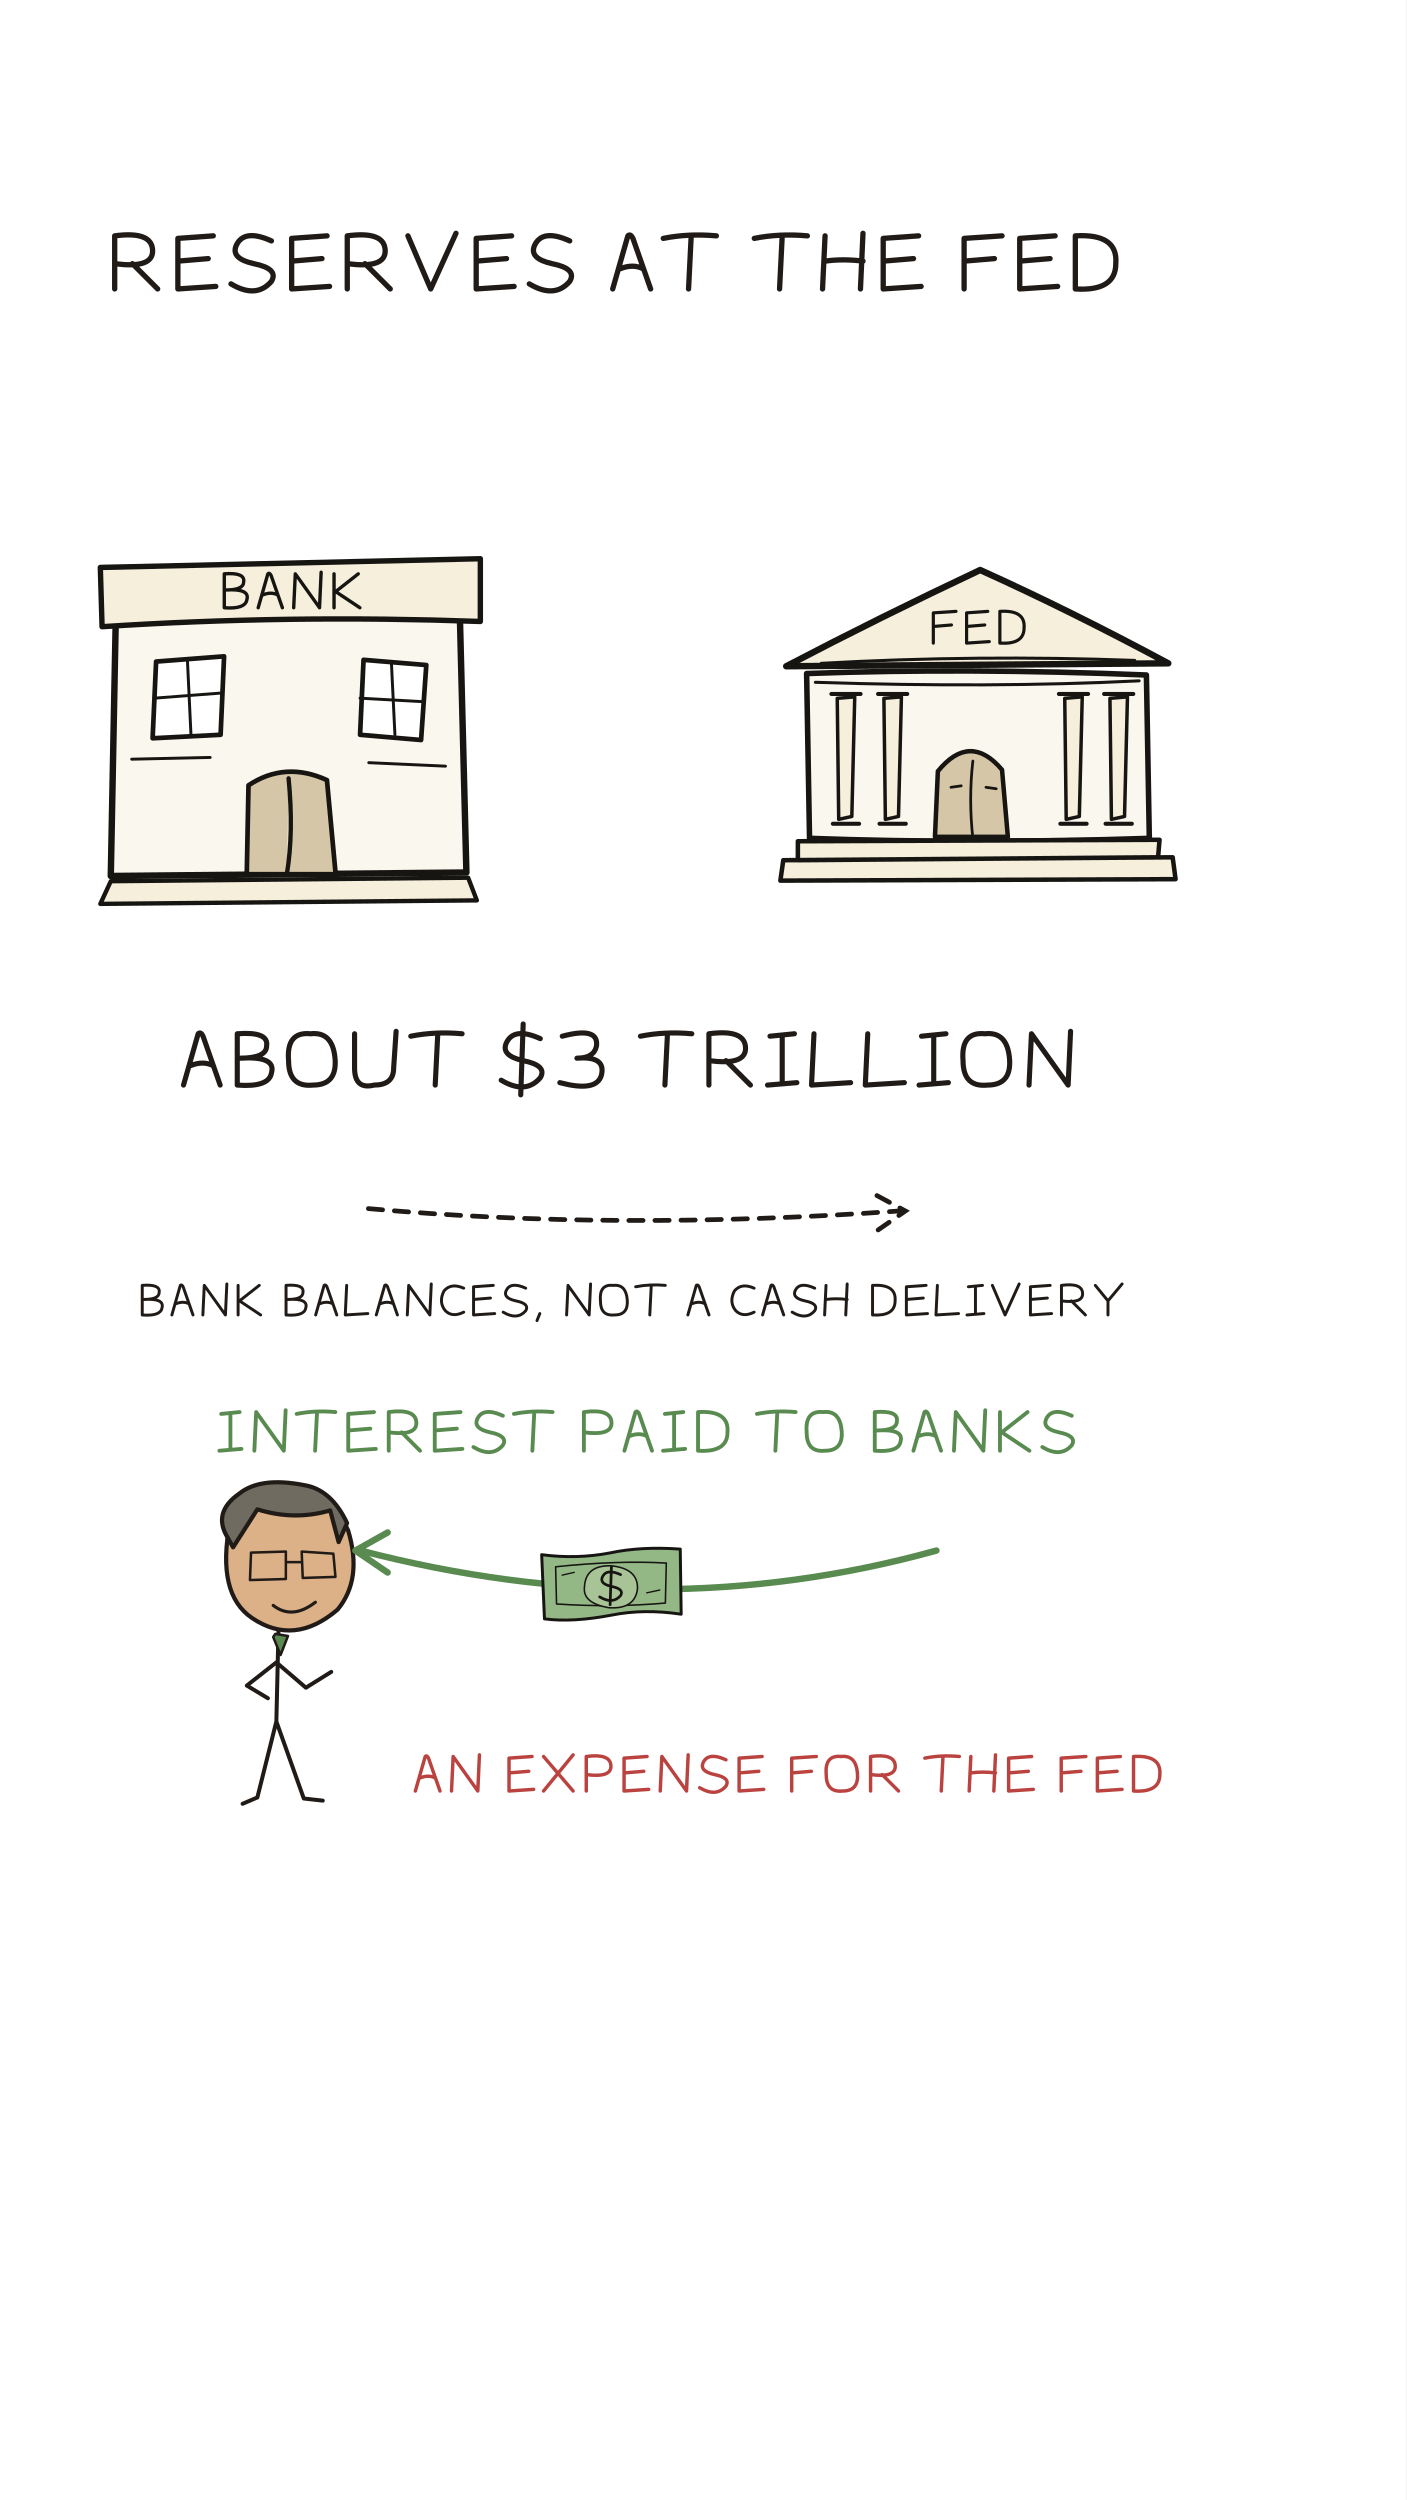
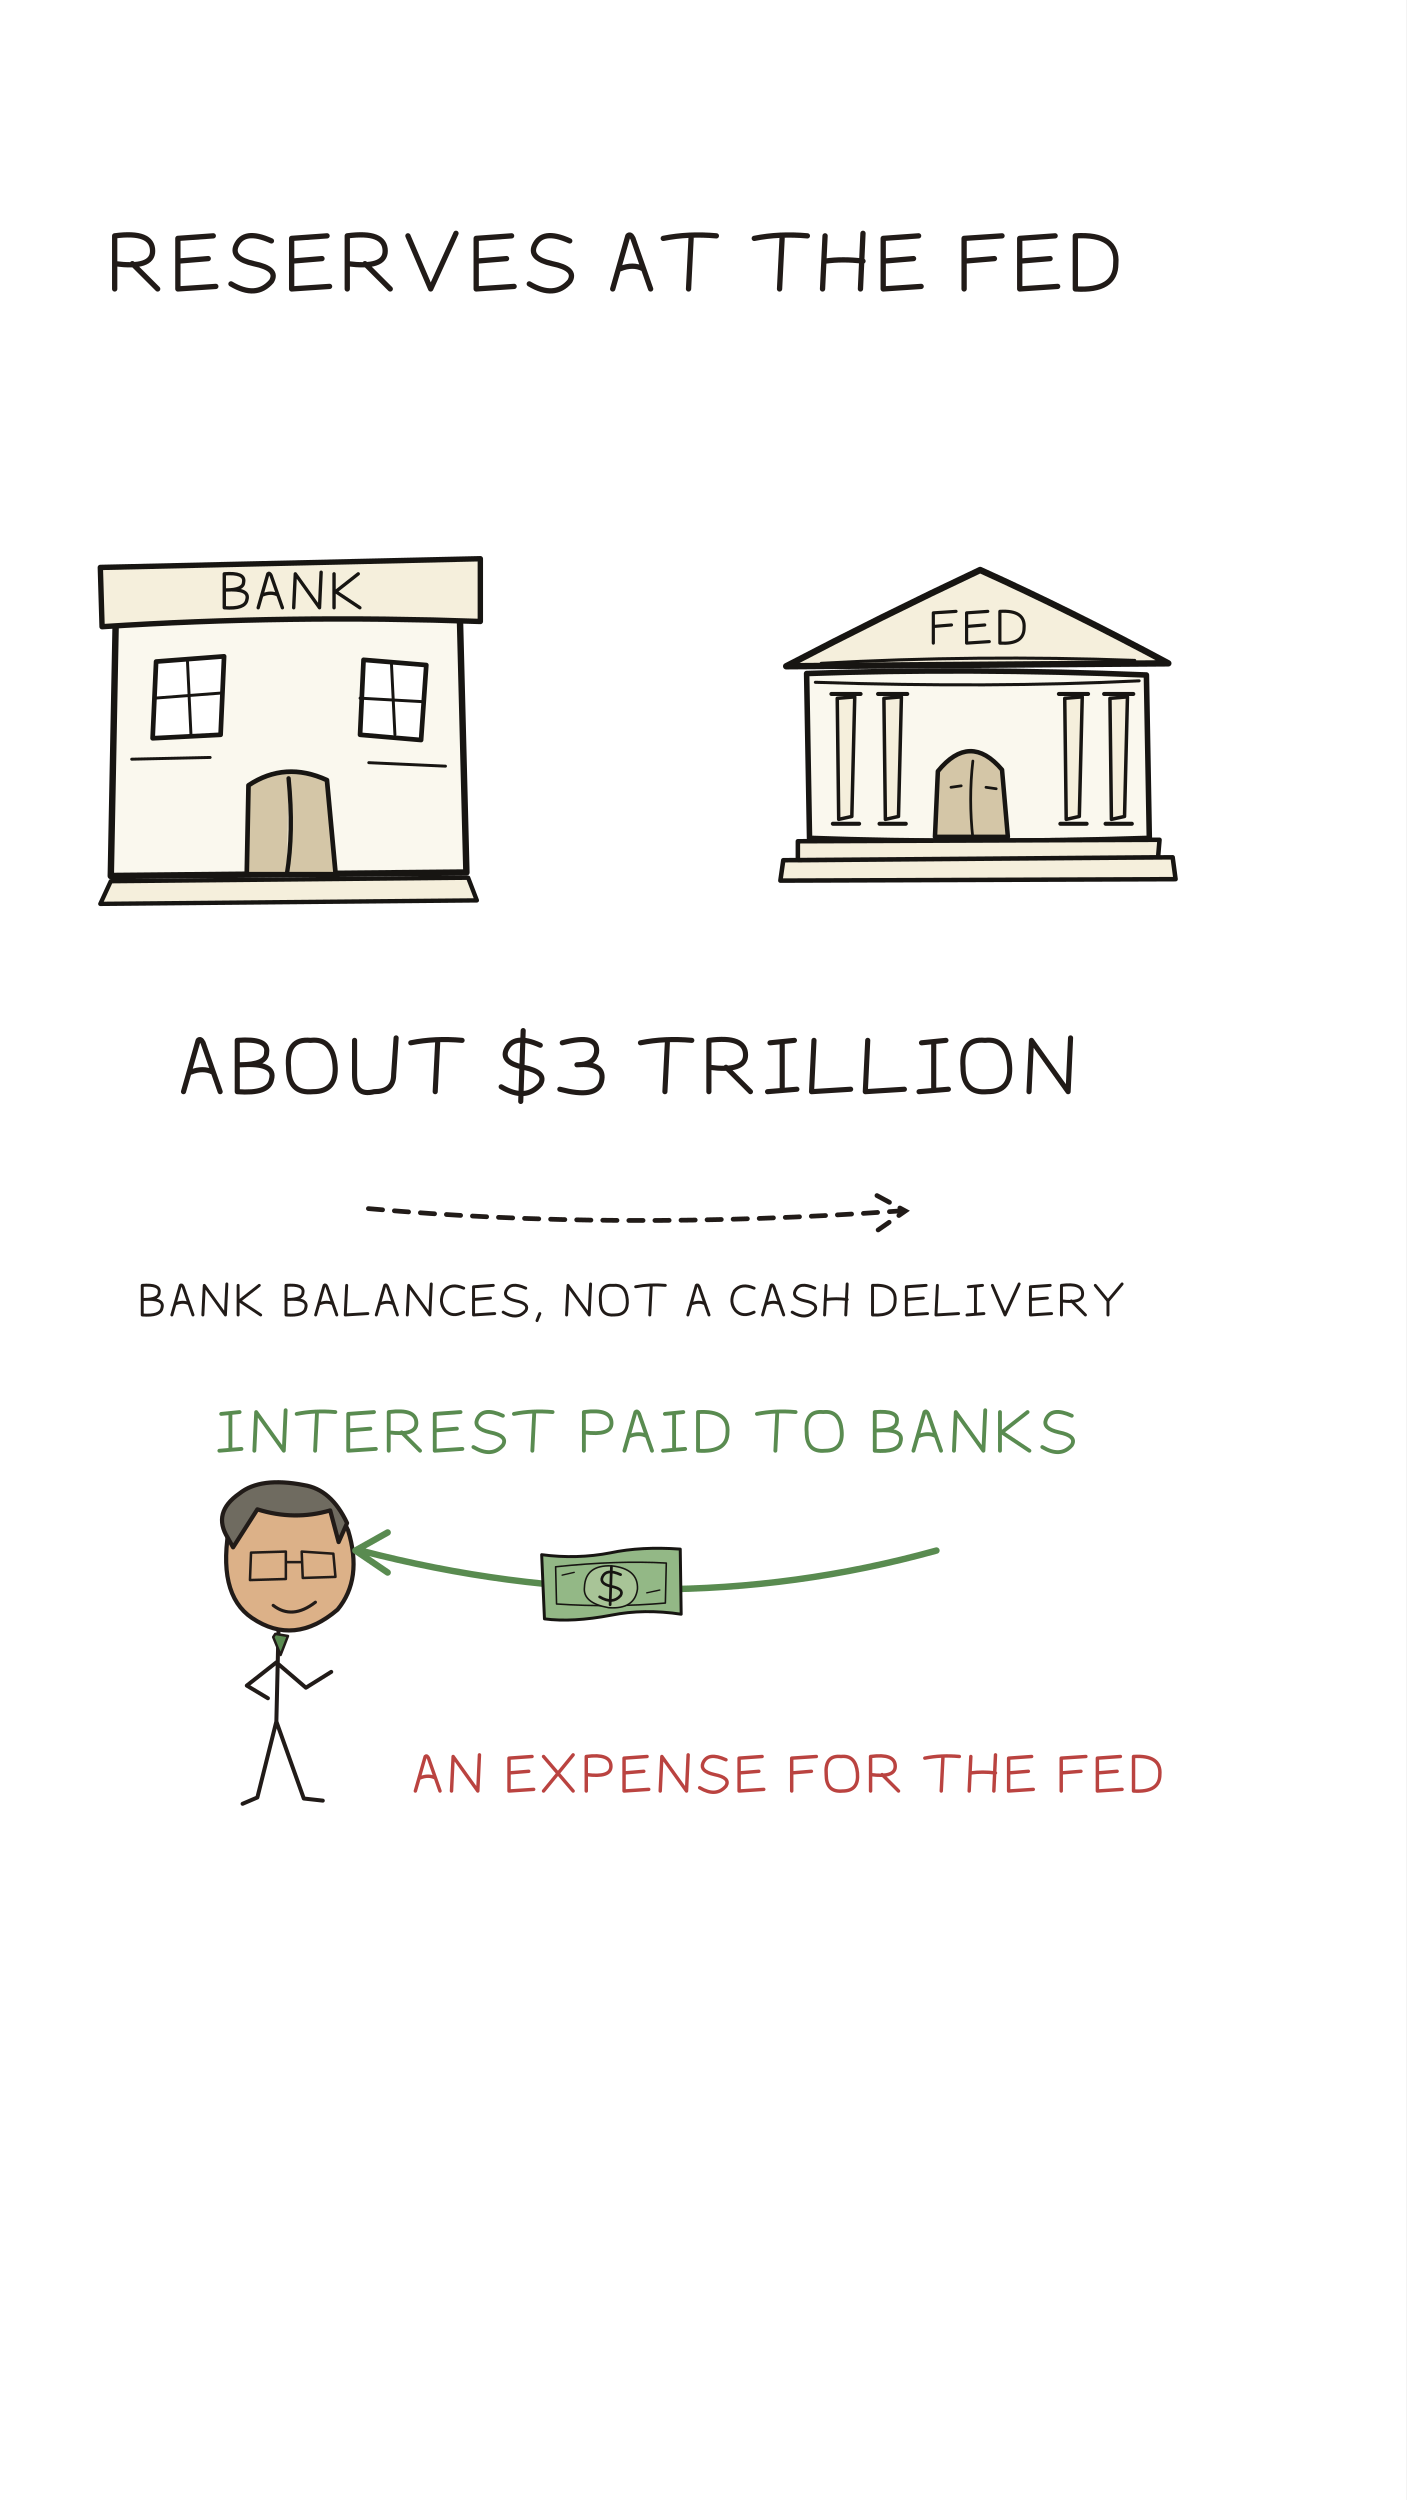
<svg xmlns="http://www.w3.org/2000/svg" id="S02_06" width="1080" height="1920" viewBox="0 0 1080 1920">
  <g id="SCENE_02_CANVAS" data-asset-id="BG_WHITE" data-operation="STATIC" transform="translate(0 0) scale(1)">
    <rect width="1080" height="1920" fill="#fff" id="S02_06_CANVAS_rect_1" />
  </g>
  <g id="SCENE_02_RESERVES" data-asset-id="TX_RESERVES" data-operation="STATIC" transform="translate(80 175) scale(1.048427)">
    <g transform="translate(4 4) scale(1)" id="S02_06_RESERVES_g_1">
      <g transform="translate(0 0) scale(1.851852)" id="S02_06_RESERVES_g_2">
        <path d="M2 22 L2 1 Q17 -1 17 7 Q17 14 2 12 M9 12 L19 22" fill="none" stroke="#211b18" stroke-width="2.1" stroke-linecap="round" stroke-linejoin="round" id="S02_06_RESERVES_path_1" />
      </g>
      <g transform="translate(46.2963 0) scale(1.851852)" id="S02_06_RESERVES_g_3">
        <path d="M16 1 L2 2 L2 22 L17 21 M2 11 L14 10" fill="none" stroke="#211b18" stroke-width="2.1" stroke-linecap="round" stroke-linejoin="round" id="S02_06_RESERVES_path_2" />
      </g>
      <g transform="translate(87.03704 0) scale(1.851852)" id="S02_06_RESERVES_g_4">
        <path d="M17 3 Q6 -2 3 5 Q1 10 10 12 Q20 14 17 19 Q11 26 1 20" fill="none" stroke="#211b18" stroke-width="2.1" stroke-linecap="round" stroke-linejoin="round" id="S02_06_RESERVES_path_3" />
      </g>
      <g transform="translate(129.6296 0) scale(1.851852)" id="S02_06_RESERVES_g_5">
        <path d="M16 1 L2 2 L2 22 L17 21 M2 11 L14 10" fill="none" stroke="#211b18" stroke-width="2.1" stroke-linecap="round" stroke-linejoin="round" id="S02_06_RESERVES_path_4" />
      </g>
      <g transform="translate(170.3704 0) scale(1.851852)" id="S02_06_RESERVES_g_6">
        <path d="M2 22 L2 1 Q17 -1 17 7 Q17 14 2 12 M9 12 L19 22" fill="none" stroke="#211b18" stroke-width="2.1" stroke-linecap="round" stroke-linejoin="round" id="S02_06_RESERVES_path_5" />
      </g>
      <g transform="translate(216.6667 0) scale(1.851852)" id="S02_06_RESERVES_g_7">
        <path d="M1 1 L10 22 L20 0" fill="none" stroke="#211b18" stroke-width="2.1" stroke-linecap="round" stroke-linejoin="round" id="S02_06_RESERVES_path_6" />
      </g>
      <g transform="translate(264.8148 0) scale(1.851852)" id="S02_06_RESERVES_g_8">
        <path d="M16 1 L2 2 L2 22 L17 21 M2 11 L14 10" fill="none" stroke="#211b18" stroke-width="2.1" stroke-linecap="round" stroke-linejoin="round" id="S02_06_RESERVES_path_7" />
      </g>
      <g transform="translate(305.5556 0) scale(1.851852)" id="S02_06_RESERVES_g_9">
        <path d="M17 3 Q6 -2 3 5 Q1 10 10 12 Q20 14 17 19 Q11 26 1 20" fill="none" stroke="#211b18" stroke-width="2.1" stroke-linecap="round" stroke-linejoin="round" id="S02_06_RESERVES_path_8" />
      </g>
      <g transform="translate(366.6667 0) scale(1.851852)" id="S02_06_RESERVES_g_10">
        <path d="M1 22 L7 1 Q8 0 9 2 L16 22 M4 14 Q9 12 13 14" fill="none" stroke="#211b18" stroke-width="2.1" stroke-linecap="round" stroke-linejoin="round" id="S02_06_RESERVES_path_9" />
      </g>
      <g transform="translate(405.5556 0) scale(1.851852)" id="S02_06_RESERVES_g_11">
        <path d="M0 2 Q10 0 21 1 M11 2 L10 22" fill="none" stroke="#211b18" stroke-width="2.1" stroke-linecap="round" stroke-linejoin="round" id="S02_06_RESERVES_path_10" />
      </g>
      <g transform="translate(472.2222 0) scale(1.851852)" id="S02_06_RESERVES_g_12">
        <path d="M0 2 Q10 0 21 1 M11 2 L10 22" fill="none" stroke="#211b18" stroke-width="2.1" stroke-linecap="round" stroke-linejoin="round" id="S02_06_RESERVES_path_11" />
      </g>
      <g transform="translate(520.3704 0) scale(1.851852)" id="S02_06_RESERVES_g_13">
        <path d="M2 1 L1 22 M17 0 L16 22 M2 11 Q9 10 17 11" fill="none" stroke="#211b18" stroke-width="2.1" stroke-linecap="round" stroke-linejoin="round" id="S02_06_RESERVES_path_12" />
      </g>
      <g transform="translate(562.963 0) scale(1.851852)" id="S02_06_RESERVES_g_14">
        <path d="M16 1 L2 2 L2 22 L17 21 M2 11 L14 10" fill="none" stroke="#211b18" stroke-width="2.1" stroke-linecap="round" stroke-linejoin="round" id="S02_06_RESERVES_path_13" />
      </g>
      <g transform="translate(622.2222 0) scale(1.851852)" id="S02_06_RESERVES_g_15">
        <path d="M17 1 L2 2 L2 22 M2 11 L14 10" fill="none" stroke="#211b18" stroke-width="2.1" stroke-linecap="round" stroke-linejoin="round" id="S02_06_RESERVES_path_14" />
      </g>
      <g transform="translate(662.963 0) scale(1.851852)" id="S02_06_RESERVES_g_16">
        <path d="M16 1 L2 2 L2 22 L17 21 M2 11 L14 10" fill="none" stroke="#211b18" stroke-width="2.1" stroke-linecap="round" stroke-linejoin="round" id="S02_06_RESERVES_path_15" />
      </g>
      <g transform="translate(703.7037 0) scale(1.851852)" id="S02_06_RESERVES_g_17">
        <path d="M2 1 L2 22 Q18 23 18 12 Q19 0 2 1" fill="none" stroke="#211b18" stroke-width="2.1" stroke-linecap="round" stroke-linejoin="round" id="S02_06_RESERVES_path_16" />
      </g>
    </g>
  </g>
  <g id="SCENE_02_BANK" data-asset-id="PROP_BANK" data-operation="STATIC" transform="translate(65 405) scale(1.338776)">
    <path d="M18 45 Q117 37 215 41 L219 198 L15 200 Z" fill="#faf8ee" stroke="#171512" stroke-width="3.7" stroke-linecap="round" stroke-linejoin="round" id="S02_06_BANK_path_1" />
    <path d="M9 23 L227 18 L227 54 Q117 50 10 57 Z" fill="#f5efdc" stroke="#171512" stroke-width="3.1" stroke-linecap="round" stroke-linejoin="round" id="S02_06_BANK_path_2" />
    <path d="M93 199 L94 148 Q115 134 139 145 L144 199 Z" fill="#d4c6a7" stroke="#171512" stroke-width="2.7" stroke-linecap="round" stroke-linejoin="round" id="S02_06_BANK_path_3" />
    <path d="M117 144 Q120 175 116 199 M15 203 L220 201 L225 214 L9 216 Z" fill="#f5efdc" stroke="#171512" stroke-width="2.5" stroke-linecap="round" stroke-linejoin="round" id="S02_06_BANK_path_4" />
    <path d="M41 77 L80 74 L78 119 L39 121 Z M160 76 L196 79 L193 122 L158 119 Z" fill="#fff" stroke="#171512" stroke-width="2.7" stroke-linecap="round" stroke-linejoin="round" id="S02_06_BANK_path_5" />
    <path d="M59 77 L61 119 M40 98 L79 95 M176 78 L178 119 M158 98 L194 100 M27 133 L72 132 M163 135 L207 137" fill="none" stroke="#171512" stroke-width="1.7" stroke-linecap="round" stroke-linejoin="round" id="S02_06_BANK_path_6" />
    <g data-text="BANK" data-lettering="original-paths" transform="translate(78.259 25.750)" id="S02_06_BANK_g_1">
      <g transform="translate(0 0) scale(0.9259259)" id="S02_06_BANK_g_2">
        <path d="M2 22 L2 1 Q15 0 14 6 Q14 11 3 11 Q18 10 16 17 Q15 23 2 22" fill="none" stroke="#171512" stroke-width="2.1" stroke-linecap="round" stroke-linejoin="round" id="S02_06_BANK_path_7" />
      </g>
      <g transform="translate(20.37037 0) scale(0.9259259)" id="S02_06_BANK_g_3">
        <path d="M1 22 L7 1 Q8 0 9 2 L16 22 M4 14 Q9 12 13 14" fill="none" stroke="#171512" stroke-width="2.1" stroke-linecap="round" stroke-linejoin="round" id="S02_06_BANK_path_8" />
      </g>
      <g transform="translate(39.81481 0) scale(0.9259259)" id="S02_06_BANK_g_4">
        <path d="M2 22 L3 1 L18 22 L19 0" fill="none" stroke="#171512" stroke-width="2.1" stroke-linecap="round" stroke-linejoin="round" id="S02_06_BANK_path_9" />
      </g>
      <g transform="translate(62.96296 0) scale(0.9259259)" id="S02_06_BANK_g_5">
        <path d="M2 1 L2 22 M17 1 L3 12 L18 22" fill="none" stroke="#171512" stroke-width="2.1" stroke-linecap="round" stroke-linejoin="round" id="S02_06_BANK_path_10" />
      </g>
    </g>
  </g>
  <g id="SCENE_02_FED" data-asset-id="PROP_FED" data-operation="STATIC" transform="translate(587 412) scale(1.12)">
    <path d="M29 94 Q140 90 262 95 L264 207 Q143 211 31 207 Z" fill="#faf8ee" stroke="#171512" stroke-width="3.8" stroke-linecap="round" stroke-linejoin="round" id="S02_06_FED_path_1" />
    <path d="M15 89 Q80 55 148 23 Q210 51 277 87 L15 89 Z" fill="#f5efdc" stroke="#171512" stroke-width="4.4" stroke-linecap="round" stroke-linejoin="round" id="S02_06_FED_path_2" />
    <path d="M39 87 Q146 81 254 85 M35 100 Q156 104 257 99" fill="none" stroke="#171512" stroke-width="2.1" stroke-linecap="round" stroke-linejoin="round" id="S02_06_FED_path_3" />
    <path d="M50 111 L62 110 L60 192 L51 194 Z" fill="#f5efdc" stroke="#171512" stroke-width="2.4" stroke-linecap="round" stroke-linejoin="round" id="S02_06_FED_path_4" />
    <path d="M46 108 L66 108 M47 197 L65 197" fill="none" stroke="#171512" stroke-width="2.8" stroke-linecap="round" stroke-linejoin="round" id="S02_06_FED_path_5" />
    <path d="M82 111 L94 110 L92 192 L83 194 Z" fill="#f5efdc" stroke="#171512" stroke-width="2.4" stroke-linecap="round" stroke-linejoin="round" id="S02_06_FED_path_6" />
    <path d="M78 108 L98 108 M79 197 L97 197" fill="none" stroke="#171512" stroke-width="2.8" stroke-linecap="round" stroke-linejoin="round" id="S02_06_FED_path_7" />
    <path d="M206 111 L218 110 L216 192 L207 194 Z" fill="#f5efdc" stroke="#171512" stroke-width="2.4" stroke-linecap="round" stroke-linejoin="round" id="S02_06_FED_path_8" />
    <path d="M202 108 L222 108 M203 197 L221 197" fill="none" stroke="#171512" stroke-width="2.8" stroke-linecap="round" stroke-linejoin="round" id="S02_06_FED_path_9" />
    <path d="M237 111 L249 110 L247 192 L238 194 Z" fill="#f5efdc" stroke="#171512" stroke-width="2.4" stroke-linecap="round" stroke-linejoin="round" id="S02_06_FED_path_10" />
    <path d="M233 108 L253 108 M234 197 L252 197" fill="none" stroke="#171512" stroke-width="2.8" stroke-linecap="round" stroke-linejoin="round" id="S02_06_FED_path_11" />
    <path d="M117 206 L119 161 Q141 134 163 160 L167 206 Z" fill="#d4c6a7" stroke="#171512" stroke-width="3.1" stroke-linecap="round" stroke-linejoin="round" id="S02_06_FED_path_12" />
    <path d="M143 154 Q140 180 143 207 M128 172 L135 171 M152 172 L159 173" fill="none" stroke="#171512" stroke-width="1.9" stroke-linecap="round" stroke-linejoin="round" id="S02_06_FED_path_13" />
    <path d="M23 209 L271 208 L270 220 L23 222 Z M13 222 L280 220 L282 235 L11 236 Z" fill="#f5efdc" stroke="#171512" stroke-width="3.1" stroke-linecap="round" stroke-linejoin="round" id="S02_06_FED_path_14" />
    <g data-text="FED" data-lettering="original-paths" transform="translate(113.815 50.320)" id="S02_06_FED_g_1">
      <g transform="translate(0 0) scale(1.037037)" id="S02_06_FED_g_2">
        <path d="M17 1 L2 2 L2 22 M2 11 L14 10" fill="none" stroke="#171512" stroke-width="2.1" stroke-linecap="round" stroke-linejoin="round" id="S02_06_FED_path_15" />
      </g>
      <g transform="translate(22.81481 0) scale(1.037037)" id="S02_06_FED_g_3">
        <path d="M16 1 L2 2 L2 22 L17 21 M2 11 L14 10" fill="none" stroke="#171512" stroke-width="2.1" stroke-linecap="round" stroke-linejoin="round" id="S02_06_FED_path_16" />
      </g>
      <g transform="translate(45.62963 0) scale(1.037037)" id="S02_06_FED_g_4">
        <path d="M2 1 L2 22 Q18 23 18 12 Q19 0 2 1" fill="none" stroke="#171512" stroke-width="2.1" stroke-linecap="round" stroke-linejoin="round" id="S02_06_FED_path_17" />
      </g>
    </g>
  </g>
  <g id="SCENE_02_BANKER" data-asset-id="SUPPORT_BANKER" data-operation="STATIC" transform="translate(132 1130) scale(0.8105263)">
    <path d="M101 151 L99 237 L81 309 L67 315 M99 237 L125 310 L143 312 M99 181 L71 203 L91 215 M99 181 L127 205 L151 190" fill="none" stroke="#211b18" stroke-width="3.8" stroke-linecap="round" stroke-linejoin="round" id="S02_06_BANKER_path_1" />
    <path d="M55 49 Q66 12 107 18 Q149 16 167 56 Q181 102 157 131 Q116 166 76 139 Q42 116 55 49 Z" fill="#dcb188" stroke="#211b18" stroke-width="4" stroke-linecap="round" stroke-linejoin="round" id="S02_06_BANKER_path_2" />
    <path d="M53 63 Q38 39 64 21 Q84 5 125 13 Q151 17 166 49 L158 67 L150 37 Q116 47 81 36 L58 72 Z" fill="#6f6b60" stroke="#211b18" stroke-width="4" stroke-linecap="round" stroke-linejoin="round" id="S02_06_BANKER_path_3" />
    <path d="M75 77 L108 76 L108 102 L74 103 Z M123 76 L153 78 L155 100 L124 101 Z M109 86 L123 86" fill="none" stroke="#211b18" stroke-width="2.4" stroke-linecap="round" stroke-linejoin="round" id="S02_06_BANKER_path_4" />
    <path d="M96 127 Q114 141 136 124" fill="none" stroke="#211b18" stroke-width="3" stroke-linecap="round" stroke-linejoin="round" id="S02_06_BANKER_path_5" />
    <path d="M98 154 L110 156 L103 174 L96 157 Z" fill="#598b50" stroke="#211b18" stroke-width="2.4" stroke-linecap="round" stroke-linejoin="round" id="S02_06_BANKER_path_6" />
  </g>
  <g id="SCENE_02_THREE_TRILLION" data-asset-id="TX_THREE_TRILLION" data-operation="STATIC" transform="translate(135 788) scale(1.013448)">
-     <g transform="translate(4 4) scale(1)" id="S02_06_THREE_TRILLION_g_1">
+     <g transform="translate(4 9) scale(1)" id="S02_06_THREE_TRILLION_g_1">
      <g transform="translate(0 0) scale(1.851852)" id="S02_06_THREE_TRILLION_g_2">
        <path d="M1 22 L7 1 Q8 0 9 2 L16 22 M4 14 Q9 12 13 14" fill="none" stroke="#211b18" stroke-width="2.1" stroke-linecap="round" stroke-linejoin="round" id="S02_06_THREE_TRILLION_path_1" />
      </g>
      <g transform="translate(38.88889 0) scale(1.851852)" id="S02_06_THREE_TRILLION_g_3">
        <path d="M2 22 L2 1 Q15 0 14 6 Q14 11 3 11 Q18 10 16 17 Q15 23 2 22" fill="none" stroke="#211b18" stroke-width="2.1" stroke-linecap="round" stroke-linejoin="round" id="S02_06_THREE_TRILLION_path_2" />
      </g>
      <g transform="translate(79.62963 0) scale(1.851852)" id="S02_06_THREE_TRILLION_g_4">
        <path d="M10 1 Q0 0 1 12 Q1 23 11 22 Q21 22 20 11 Q19 0 10 1 Z" fill="none" stroke="#211b18" stroke-width="2.1" stroke-linecap="round" stroke-linejoin="round" id="S02_06_THREE_TRILLION_path_3" />
      </g>
      <g transform="translate(127.7778 0) scale(1.851852)" id="S02_06_THREE_TRILLION_g_5">
        <path d="M2 1 L2 15 Q2 24 10 22 Q18 22 18 15 L19 0" fill="none" stroke="#211b18" stroke-width="2.1" stroke-linecap="round" stroke-linejoin="round" id="S02_06_THREE_TRILLION_path_4" />
      </g>
      <g transform="translate(174.0741 0) scale(1.851852)" id="S02_06_THREE_TRILLION_g_6">
        <path d="M0 2 Q10 0 21 1 M11 2 L10 22" fill="none" stroke="#211b18" stroke-width="2.1" stroke-linecap="round" stroke-linejoin="round" id="S02_06_THREE_TRILLION_path_5" />
      </g>
      <g transform="translate(240.7407 0) scale(1.851852)" id="S02_06_THREE_TRILLION_g_7">
        <path d="M17 3 Q6 -2 3 5 Q1 10 10 12 Q20 14 17 19 Q11 26 1 20 M10 -3 L9 26" fill="none" stroke="#211b18" stroke-width="2.1" stroke-linecap="round" stroke-linejoin="round" id="S02_06_THREE_TRILLION_path_6" />
      </g>
      <g transform="translate(285.1852 0) scale(1.851852)" id="S02_06_THREE_TRILLION_g_8">
        <path d="M2 2 Q17 -2 16 6 Q15 11 8 11 Q20 10 18 18 Q16 25 1 21" fill="none" stroke="#211b18" stroke-width="2.1" stroke-linecap="round" stroke-linejoin="round" id="S02_06_THREE_TRILLION_path_7" />
      </g>
      <g transform="translate(348.1481 0) scale(1.851852)" id="S02_06_THREE_TRILLION_g_9">
        <path d="M0 2 Q10 0 21 1 M11 2 L10 22" fill="none" stroke="#211b18" stroke-width="2.1" stroke-linecap="round" stroke-linejoin="round" id="S02_06_THREE_TRILLION_path_8" />
      </g>
      <g transform="translate(396.2963 0) scale(1.851852)" id="S02_06_THREE_TRILLION_g_10">
        <path d="M2 22 L2 1 Q17 -1 17 7 Q17 14 2 12 M9 12 L19 22" fill="none" stroke="#211b18" stroke-width="2.1" stroke-linecap="round" stroke-linejoin="round" id="S02_06_THREE_TRILLION_path_9" />
      </g>
      <g transform="translate(442.5926 0) scale(1.851852)" id="S02_06_THREE_TRILLION_g_11">
        <path d="M2 2 L12 1 M7 2 L7 21 M1 22 L13 21" fill="none" stroke="#211b18" stroke-width="2.1" stroke-linecap="round" stroke-linejoin="round" id="S02_06_THREE_TRILLION_path_10" />
      </g>
      <g transform="translate(475.9259 0) scale(1.851852)" id="S02_06_THREE_TRILLION_g_12">
        <path d="M2 1 L1 22 L17 21" fill="none" stroke="#211b18" stroke-width="2.1" stroke-linecap="round" stroke-linejoin="round" id="S02_06_THREE_TRILLION_path_11" />
      </g>
      <g transform="translate(516.6667 0) scale(1.851852)" id="S02_06_THREE_TRILLION_g_13">
        <path d="M2 1 L1 22 L17 21" fill="none" stroke="#211b18" stroke-width="2.1" stroke-linecap="round" stroke-linejoin="round" id="S02_06_THREE_TRILLION_path_12" />
      </g>
      <g transform="translate(557.4074 0) scale(1.851852)" id="S02_06_THREE_TRILLION_g_14">
        <path d="M2 2 L12 1 M7 2 L7 21 M1 22 L13 21" fill="none" stroke="#211b18" stroke-width="2.1" stroke-linecap="round" stroke-linejoin="round" id="S02_06_THREE_TRILLION_path_13" />
      </g>
      <g transform="translate(590.7407 0) scale(1.851852)" id="S02_06_THREE_TRILLION_g_15">
        <path d="M10 1 Q0 0 1 12 Q1 23 11 22 Q21 22 20 11 Q19 0 10 1 Z" fill="none" stroke="#211b18" stroke-width="2.1" stroke-linecap="round" stroke-linejoin="round" id="S02_06_THREE_TRILLION_path_14" />
      </g>
      <g transform="translate(638.8889 0) scale(1.851852)" id="S02_06_THREE_TRILLION_g_16">
        <path d="M2 22 L3 1 L18 22 L19 0" fill="none" stroke="#211b18" stroke-width="2.1" stroke-linecap="round" stroke-linejoin="round" id="S02_06_THREE_TRILLION_path_15" />
      </g>
    </g>
  </g>
  <g id="SCENE_02_BALANCE_LINK" data-asset-id="DGM_RESERVE_LINK" data-operation="TRACE_REVEAL" transform="translate(272 910) scale(0.9104167)">
    <path d="M12 20 Q222 39 460 22 M441 9 L465 22 L442 38" fill="none" stroke="#211b18" stroke-width="4" stroke-linecap="round" stroke-dasharray="12 10" id="S02_06_BALANCE_LINK_path_1" />
  </g>
  <g id="SCENE_02_BALANCE_LABEL" data-asset-id="TX_BALANCE_LABEL" data-operation="STATIC" transform="translate(104 983) scale(0.7693256)">
    <g transform="translate(4 4) scale(1)" id="S02_06_BALANCE_LABEL_g_1">
      <g transform="translate(0 0) scale(1.407407)" id="S02_06_BALANCE_LABEL_g_2">
        <path d="M2 22 L2 1 Q15 0 14 6 Q14 11 3 11 Q18 10 16 17 Q15 23 2 22" fill="none" stroke="#211b18" stroke-width="2.1" stroke-linecap="round" stroke-linejoin="round" id="S02_06_BALANCE_LABEL_path_1" />
      </g>
      <g transform="translate(30.96296 0) scale(1.407407)" id="S02_06_BALANCE_LABEL_g_3">
        <path d="M1 22 L7 1 Q8 0 9 2 L16 22 M4 14 Q9 12 13 14" fill="none" stroke="#211b18" stroke-width="2.1" stroke-linecap="round" stroke-linejoin="round" id="S02_06_BALANCE_LABEL_path_2" />
      </g>
      <g transform="translate(60.51852 0) scale(1.407407)" id="S02_06_BALANCE_LABEL_g_4">
        <path d="M2 22 L3 1 L18 22 L19 0" fill="none" stroke="#211b18" stroke-width="2.1" stroke-linecap="round" stroke-linejoin="round" id="S02_06_BALANCE_LABEL_path_3" />
      </g>
      <g transform="translate(95.7037 0) scale(1.407407)" id="S02_06_BALANCE_LABEL_g_5">
        <path d="M2 1 L2 22 M17 1 L3 12 L18 22" fill="none" stroke="#211b18" stroke-width="2.1" stroke-linecap="round" stroke-linejoin="round" id="S02_06_BALANCE_LABEL_path_4" />
      </g>
      <g transform="translate(143.5556 0) scale(1.407407)" id="S02_06_BALANCE_LABEL_g_6">
        <path d="M2 22 L2 1 Q15 0 14 6 Q14 11 3 11 Q18 10 16 17 Q15 23 2 22" fill="none" stroke="#211b18" stroke-width="2.1" stroke-linecap="round" stroke-linejoin="round" id="S02_06_BALANCE_LABEL_path_5" />
      </g>
      <g transform="translate(174.5185 0) scale(1.407407)" id="S02_06_BALANCE_LABEL_g_7">
        <path d="M1 22 L7 1 Q8 0 9 2 L16 22 M4 14 Q9 12 13 14" fill="none" stroke="#211b18" stroke-width="2.1" stroke-linecap="round" stroke-linejoin="round" id="S02_06_BALANCE_LABEL_path_6" />
      </g>
      <g transform="translate(204.0741 0) scale(1.407407)" id="S02_06_BALANCE_LABEL_g_8">
        <path d="M2 1 L1 22 L17 21" fill="none" stroke="#211b18" stroke-width="2.1" stroke-linecap="round" stroke-linejoin="round" id="S02_06_BALANCE_LABEL_path_7" />
      </g>
      <g transform="translate(235.037 0) scale(1.407407)" id="S02_06_BALANCE_LABEL_g_9">
        <path d="M1 22 L7 1 Q8 0 9 2 L16 22 M4 14 Q9 12 13 14" fill="none" stroke="#211b18" stroke-width="2.1" stroke-linecap="round" stroke-linejoin="round" id="S02_06_BALANCE_LABEL_path_8" />
      </g>
      <g transform="translate(264.5926 0) scale(1.407407)" id="S02_06_BALANCE_LABEL_g_10">
        <path d="M2 22 L3 1 L18 22 L19 0" fill="none" stroke="#211b18" stroke-width="2.1" stroke-linecap="round" stroke-linejoin="round" id="S02_06_BALANCE_LABEL_path_9" />
      </g>
      <g transform="translate(299.7778 0) scale(1.407407)" id="S02_06_BALANCE_LABEL_g_11">
        <path d="M17 3 Q8 -1 3 5 Q-1 13 4 19 Q9 24 17 20" fill="none" stroke="#211b18" stroke-width="2.1" stroke-linecap="round" stroke-linejoin="round" id="S02_06_BALANCE_LABEL_path_10" />
      </g>
      <g transform="translate(330.7407 0) scale(1.407407)" id="S02_06_BALANCE_LABEL_g_12">
        <path d="M16 1 L2 2 L2 22 L17 21 M2 11 L14 10" fill="none" stroke="#211b18" stroke-width="2.1" stroke-linecap="round" stroke-linejoin="round" id="S02_06_BALANCE_LABEL_path_11" />
      </g>
      <g transform="translate(361.7037 0) scale(1.407407)" id="S02_06_BALANCE_LABEL_g_13">
        <path d="M17 3 Q6 -2 3 5 Q1 10 10 12 Q20 14 17 19 Q11 26 1 20" fill="none" stroke="#211b18" stroke-width="2.1" stroke-linecap="round" stroke-linejoin="round" id="S02_06_BALANCE_LABEL_path_12" />
      </g>
      <g transform="translate(394.0741 0) scale(1.407407)" id="S02_06_BALANCE_LABEL_g_14">
        <path d="M4 21 L2 26" fill="none" stroke="#211b18" stroke-width="2.1" stroke-linecap="round" stroke-linejoin="round" id="S02_06_BALANCE_LABEL_path_13" />
      </g>
      <g transform="translate(423.6296 0) scale(1.407407)" id="S02_06_BALANCE_LABEL_g_15">
        <path d="M2 22 L3 1 L18 22 L19 0" fill="none" stroke="#211b18" stroke-width="2.1" stroke-linecap="round" stroke-linejoin="round" id="S02_06_BALANCE_LABEL_path_14" />
      </g>
      <g transform="translate(458.8148 0) scale(1.407407)" id="S02_06_BALANCE_LABEL_g_16">
        <path d="M10 1 Q0 0 1 12 Q1 23 11 22 Q21 22 20 11 Q19 0 10 1 Z" fill="none" stroke="#211b18" stroke-width="2.1" stroke-linecap="round" stroke-linejoin="round" id="S02_06_BALANCE_LABEL_path_15" />
      </g>
      <g transform="translate(495.4074 0) scale(1.407407)" id="S02_06_BALANCE_LABEL_g_17">
        <path d="M0 2 Q10 0 21 1 M11 2 L10 22" fill="none" stroke="#211b18" stroke-width="2.1" stroke-linecap="round" stroke-linejoin="round" id="S02_06_BALANCE_LABEL_path_16" />
      </g>
      <g transform="translate(546.0741 0) scale(1.407407)" id="S02_06_BALANCE_LABEL_g_18">
        <path d="M1 22 L7 1 Q8 0 9 2 L16 22 M4 14 Q9 12 13 14" fill="none" stroke="#211b18" stroke-width="2.1" stroke-linecap="round" stroke-linejoin="round" id="S02_06_BALANCE_LABEL_path_17" />
      </g>
      <g transform="translate(589.7037 0) scale(1.407407)" id="S02_06_BALANCE_LABEL_g_19">
        <path d="M17 3 Q8 -1 3 5 Q-1 13 4 19 Q9 24 17 20" fill="none" stroke="#211b18" stroke-width="2.1" stroke-linecap="round" stroke-linejoin="round" id="S02_06_BALANCE_LABEL_path_18" />
      </g>
      <g transform="translate(620.6667 0) scale(1.407407)" id="S02_06_BALANCE_LABEL_g_20">
        <path d="M1 22 L7 1 Q8 0 9 2 L16 22 M4 14 Q9 12 13 14" fill="none" stroke="#211b18" stroke-width="2.1" stroke-linecap="round" stroke-linejoin="round" id="S02_06_BALANCE_LABEL_path_19" />
      </g>
      <g transform="translate(650.2222 0) scale(1.407407)" id="S02_06_BALANCE_LABEL_g_21">
        <path d="M17 3 Q6 -2 3 5 Q1 10 10 12 Q20 14 17 19 Q11 26 1 20" fill="none" stroke="#211b18" stroke-width="2.1" stroke-linecap="round" stroke-linejoin="round" id="S02_06_BALANCE_LABEL_path_20" />
      </g>
      <g transform="translate(682.5926 0) scale(1.407407)" id="S02_06_BALANCE_LABEL_g_22">
        <path d="M2 1 L1 22 M17 0 L16 22 M2 11 Q9 10 17 11" fill="none" stroke="#211b18" stroke-width="2.1" stroke-linecap="round" stroke-linejoin="round" id="S02_06_BALANCE_LABEL_path_21" />
      </g>
      <g transform="translate(729.037 0) scale(1.407407)" id="S02_06_BALANCE_LABEL_g_23">
        <path d="M2 1 L2 22 Q18 23 18 12 Q19 0 2 1" fill="none" stroke="#211b18" stroke-width="2.1" stroke-linecap="round" stroke-linejoin="round" id="S02_06_BALANCE_LABEL_path_22" />
      </g>
      <g transform="translate(762.8148 0) scale(1.407407)" id="S02_06_BALANCE_LABEL_g_24">
        <path d="M16 1 L2 2 L2 22 L17 21 M2 11 L14 10" fill="none" stroke="#211b18" stroke-width="2.1" stroke-linecap="round" stroke-linejoin="round" id="S02_06_BALANCE_LABEL_path_23" />
      </g>
      <g transform="translate(793.7778 0) scale(1.407407)" id="S02_06_BALANCE_LABEL_g_25">
        <path d="M2 1 L1 22 L17 21" fill="none" stroke="#211b18" stroke-width="2.1" stroke-linecap="round" stroke-linejoin="round" id="S02_06_BALANCE_LABEL_path_24" />
      </g>
      <g transform="translate(824.7407 0) scale(1.407407)" id="S02_06_BALANCE_LABEL_g_26">
        <path d="M2 2 L12 1 M7 2 L7 21 M1 22 L13 21" fill="none" stroke="#211b18" stroke-width="2.1" stroke-linecap="round" stroke-linejoin="round" id="S02_06_BALANCE_LABEL_path_25" />
      </g>
      <g transform="translate(850.0741 0) scale(1.407407)" id="S02_06_BALANCE_LABEL_g_27">
        <path d="M1 1 L10 22 L20 0" fill="none" stroke="#211b18" stroke-width="2.1" stroke-linecap="round" stroke-linejoin="round" id="S02_06_BALANCE_LABEL_path_26" />
      </g>
      <g transform="translate(886.6667 0) scale(1.407407)" id="S02_06_BALANCE_LABEL_g_28">
        <path d="M16 1 L2 2 L2 22 L17 21 M2 11 L14 10" fill="none" stroke="#211b18" stroke-width="2.1" stroke-linecap="round" stroke-linejoin="round" id="S02_06_BALANCE_LABEL_path_27" />
      </g>
      <g transform="translate(917.6296 0) scale(1.407407)" id="S02_06_BALANCE_LABEL_g_29">
        <path d="M2 22 L2 1 Q17 -1 17 7 Q17 14 2 12 M9 12 L19 22" fill="none" stroke="#211b18" stroke-width="2.1" stroke-linecap="round" stroke-linejoin="round" id="S02_06_BALANCE_LABEL_path_28" />
      </g>
      <g transform="translate(952.8148 0) scale(1.407407)" id="S02_06_BALANCE_LABEL_g_30">
        <path d="M1 1 L10 12 L20 0 M10 12 L10 22" fill="none" stroke="#211b18" stroke-width="2.1" stroke-linecap="round" stroke-linejoin="round" id="S02_06_BALANCE_LABEL_path_29" />
      </g>
    </g>
  </g>
  <g id="SCENE_02_INTEREST_TO_BANKS" data-asset-id="TX_INTEREST_TO_BANKS" data-operation="STATIC" transform="translate(164 1080) scale(0.7635227)">
    <g transform="translate(4 4) scale(1)" id="S02_06_INTEREST_TO_BANKS_g_1">
      <g transform="translate(0 0) scale(1.851852)" id="S02_06_INTEREST_TO_BANKS_g_2">
        <path d="M2 2 L12 1 M7 2 L7 21 M1 22 L13 21" fill="none" stroke="#598b50" stroke-width="2.1" stroke-linecap="round" stroke-linejoin="round" id="S02_06_INTEREST_TO_BANKS_path_1" />
      </g>
      <g transform="translate(33.33333 0) scale(1.851852)" id="S02_06_INTEREST_TO_BANKS_g_3">
        <path d="M2 22 L3 1 L18 22 L19 0" fill="none" stroke="#598b50" stroke-width="2.1" stroke-linecap="round" stroke-linejoin="round" id="S02_06_INTEREST_TO_BANKS_path_2" />
      </g>
      <g transform="translate(79.62963 0) scale(1.851852)" id="S02_06_INTEREST_TO_BANKS_g_4">
        <path d="M0 2 Q10 0 21 1 M11 2 L10 22" fill="none" stroke="#598b50" stroke-width="2.1" stroke-linecap="round" stroke-linejoin="round" id="S02_06_INTEREST_TO_BANKS_path_3" />
      </g>
      <g transform="translate(127.7778 0) scale(1.851852)" id="S02_06_INTEREST_TO_BANKS_g_5">
        <path d="M16 1 L2 2 L2 22 L17 21 M2 11 L14 10" fill="none" stroke="#598b50" stroke-width="2.1" stroke-linecap="round" stroke-linejoin="round" id="S02_06_INTEREST_TO_BANKS_path_4" />
      </g>
      <g transform="translate(168.5185 0) scale(1.851852)" id="S02_06_INTEREST_TO_BANKS_g_6">
        <path d="M2 22 L2 1 Q17 -1 17 7 Q17 14 2 12 M9 12 L19 22" fill="none" stroke="#598b50" stroke-width="2.1" stroke-linecap="round" stroke-linejoin="round" id="S02_06_INTEREST_TO_BANKS_path_5" />
      </g>
      <g transform="translate(214.8148 0) scale(1.851852)" id="S02_06_INTEREST_TO_BANKS_g_7">
        <path d="M16 1 L2 2 L2 22 L17 21 M2 11 L14 10" fill="none" stroke="#598b50" stroke-width="2.1" stroke-linecap="round" stroke-linejoin="round" id="S02_06_INTEREST_TO_BANKS_path_6" />
      </g>
      <g transform="translate(255.5556 0) scale(1.851852)" id="S02_06_INTEREST_TO_BANKS_g_8">
        <path d="M17 3 Q6 -2 3 5 Q1 10 10 12 Q20 14 17 19 Q11 26 1 20" fill="none" stroke="#598b50" stroke-width="2.1" stroke-linecap="round" stroke-linejoin="round" id="S02_06_INTEREST_TO_BANKS_path_7" />
      </g>
      <g transform="translate(298.1481 0) scale(1.851852)" id="S02_06_INTEREST_TO_BANKS_g_9">
        <path d="M0 2 Q10 0 21 1 M11 2 L10 22" fill="none" stroke="#598b50" stroke-width="2.1" stroke-linecap="round" stroke-linejoin="round" id="S02_06_INTEREST_TO_BANKS_path_8" />
      </g>
      <g transform="translate(364.8148 0) scale(1.851852)" id="S02_06_INTEREST_TO_BANKS_g_10">
        <path d="M2 22 L2 1 Q17 -1 17 7 Q17 14 2 12" fill="none" stroke="#598b50" stroke-width="2.1" stroke-linecap="round" stroke-linejoin="round" id="S02_06_INTEREST_TO_BANKS_path_9" />
      </g>
      <g transform="translate(407.4074 0) scale(1.851852)" id="S02_06_INTEREST_TO_BANKS_g_11">
        <path d="M1 22 L7 1 Q8 0 9 2 L16 22 M4 14 Q9 12 13 14" fill="none" stroke="#598b50" stroke-width="2.1" stroke-linecap="round" stroke-linejoin="round" id="S02_06_INTEREST_TO_BANKS_path_10" />
      </g>
      <g transform="translate(446.2963 0) scale(1.851852)" id="S02_06_INTEREST_TO_BANKS_g_12">
        <path d="M2 2 L12 1 M7 2 L7 21 M1 22 L13 21" fill="none" stroke="#598b50" stroke-width="2.1" stroke-linecap="round" stroke-linejoin="round" id="S02_06_INTEREST_TO_BANKS_path_11" />
      </g>
      <g transform="translate(479.6296 0) scale(1.851852)" id="S02_06_INTEREST_TO_BANKS_g_13">
        <path d="M2 1 L2 22 Q18 23 18 12 Q19 0 2 1" fill="none" stroke="#598b50" stroke-width="2.1" stroke-linecap="round" stroke-linejoin="round" id="S02_06_INTEREST_TO_BANKS_path_12" />
      </g>
      <g transform="translate(542.5926 0) scale(1.851852)" id="S02_06_INTEREST_TO_BANKS_g_14">
        <path d="M0 2 Q10 0 21 1 M11 2 L10 22" fill="none" stroke="#598b50" stroke-width="2.1" stroke-linecap="round" stroke-linejoin="round" id="S02_06_INTEREST_TO_BANKS_path_13" />
      </g>
      <g transform="translate(590.7407 0) scale(1.851852)" id="S02_06_INTEREST_TO_BANKS_g_15">
        <path d="M10 1 Q0 0 1 12 Q1 23 11 22 Q21 22 20 11 Q19 0 10 1 Z" fill="none" stroke="#598b50" stroke-width="2.1" stroke-linecap="round" stroke-linejoin="round" id="S02_06_INTEREST_TO_BANKS_path_14" />
      </g>
      <g transform="translate(657.4074 0) scale(1.851852)" id="S02_06_INTEREST_TO_BANKS_g_16">
        <path d="M2 22 L2 1 Q15 0 14 6 Q14 11 3 11 Q18 10 16 17 Q15 23 2 22" fill="none" stroke="#598b50" stroke-width="2.1" stroke-linecap="round" stroke-linejoin="round" id="S02_06_INTEREST_TO_BANKS_path_15" />
      </g>
      <g transform="translate(698.1481 0) scale(1.851852)" id="S02_06_INTEREST_TO_BANKS_g_17">
        <path d="M1 22 L7 1 Q8 0 9 2 L16 22 M4 14 Q9 12 13 14" fill="none" stroke="#598b50" stroke-width="2.1" stroke-linecap="round" stroke-linejoin="round" id="S02_06_INTEREST_TO_BANKS_path_16" />
      </g>
      <g transform="translate(737.037 0) scale(1.851852)" id="S02_06_INTEREST_TO_BANKS_g_18">
        <path d="M2 22 L3 1 L18 22 L19 0" fill="none" stroke="#598b50" stroke-width="2.1" stroke-linecap="round" stroke-linejoin="round" id="S02_06_INTEREST_TO_BANKS_path_17" />
      </g>
      <g transform="translate(783.3333 0) scale(1.851852)" id="S02_06_INTEREST_TO_BANKS_g_19">
        <path d="M2 1 L2 22 M17 1 L3 12 L18 22" fill="none" stroke="#598b50" stroke-width="2.1" stroke-linecap="round" stroke-linejoin="round" id="S02_06_INTEREST_TO_BANKS_path_18" />
      </g>
      <g transform="translate(827.7778 0) scale(1.851852)" id="S02_06_INTEREST_TO_BANKS_g_20">
        <path d="M17 3 Q6 -2 3 5 Q1 10 10 12 Q20 14 17 19 Q11 26 1 20" fill="none" stroke="#598b50" stroke-width="2.1" stroke-linecap="round" stroke-linejoin="round" id="S02_06_INTEREST_TO_BANKS_path_19" />
      </g>
    </g>
  </g>
  <g id="SCENE_02_PAY_FLOW" data-asset-id="DGM_INTEREST_FLOW" data-operation="TRACE_REVEAL" transform="translate(263 1170) scale(0.9916667)">
    <path d="M460 21 Q244 81 14 21 M35 7 L10 21 L35 38" fill="none" stroke="#598b50" stroke-width="5" stroke-linecap="round" stroke-linejoin="round" id="S02_06_PAY_FLOW_path_1" />
  </g>
  <g id="SCENE_02_PAY_NOTE" data-asset-id="PROP_NOTE" data-operation="POSITION_XY" transform="translate(411 1184) scale(0.7142857)">
    <path d="M7 14 Q45 19 81 12 Q114 5 156 8 L157 78 Q117 72 82 79 Q40 87 10 83 Z" fill="#93b886" stroke="#171512" stroke-width="3.2" stroke-linecap="round" stroke-linejoin="round" id="S02_06_PAY_NOTE_path_1" />
    <path d="M22 27 Q89 20 141 23 L140 66 Q83 71 23 67 Z" fill="none" stroke="#171512" stroke-width="1.7" stroke-linecap="round" stroke-linejoin="round" id="S02_06_PAY_NOTE_path_2" />
    <path d="M53 49 Q54 25 82 26 Q111 29 110 51 Q107 73 79 71 Q51 66 53 49 Z" fill="#a8c497" stroke="#171512" stroke-width="1.7" stroke-linecap="round" stroke-linejoin="round" id="S02_06_PAY_NOTE_path_3" />
    <g data-text="$" data-lettering="original-paths" transform="translate(67.926 31.220)" id="S02_06_PAY_NOTE_g_1">
      <g transform="translate(0 0) scale(1.407407)" id="S02_06_PAY_NOTE_g_2">
        <path d="M17 3 Q6 -2 3 5 Q1 10 10 12 Q20 14 17 19 Q11 26 1 20 M10 -3 L9 26" fill="none" stroke="#171512" stroke-width="2.1" stroke-linecap="round" stroke-linejoin="round" id="S02_06_PAY_NOTE_path_4" />
      </g>
    </g>
    <path d="M29 36 L42 33 M120 55 L134 52" fill="none" stroke="#171512" stroke-width="1.5" stroke-linecap="round" stroke-linejoin="round" id="S02_06_PAY_NOTE_path_5" />
  </g>
  <g id="SCENE_02_FED_EXPENSE" data-asset-id="TX_FED_EXPENSE" data-operation="STATIC" transform="translate(315 1345) scale(0.6815693)">
    <g transform="translate(4 4) scale(1)" id="S02_06_FED_EXPENSE_g_1">
      <g transform="translate(0 0) scale(1.851852)" id="S02_06_FED_EXPENSE_g_2">
        <path d="M1 22 L7 1 Q8 0 9 2 L16 22 M4 14 Q9 12 13 14" fill="none" stroke="#ba4340" stroke-width="2.1" stroke-linecap="round" stroke-linejoin="round" id="S02_06_FED_EXPENSE_path_1" />
      </g>
      <g transform="translate(38.88889 0) scale(1.851852)" id="S02_06_FED_EXPENSE_g_3">
        <path d="M2 22 L3 1 L18 22 L19 0" fill="none" stroke="#ba4340" stroke-width="2.1" stroke-linecap="round" stroke-linejoin="round" id="S02_06_FED_EXPENSE_path_2" />
      </g>
      <g transform="translate(103.7037 0) scale(1.851852)" id="S02_06_FED_EXPENSE_g_4">
        <path d="M16 1 L2 2 L2 22 L17 21 M2 11 L14 10" fill="none" stroke="#ba4340" stroke-width="2.1" stroke-linecap="round" stroke-linejoin="round" id="S02_06_FED_EXPENSE_path_3" />
      </g>
      <g transform="translate(144.4444 0) scale(1.851852)" id="S02_06_FED_EXPENSE_g_5">
        <path d="M1 1 L19 22 M19 0 L1 22" fill="none" stroke="#ba4340" stroke-width="2.1" stroke-linecap="round" stroke-linejoin="round" id="S02_06_FED_EXPENSE_path_4" />
      </g>
      <g transform="translate(190.7407 0) scale(1.851852)" id="S02_06_FED_EXPENSE_g_6">
        <path d="M2 22 L2 1 Q17 -1 17 7 Q17 14 2 12" fill="none" stroke="#ba4340" stroke-width="2.1" stroke-linecap="round" stroke-linejoin="round" id="S02_06_FED_EXPENSE_path_5" />
      </g>
      <g transform="translate(233.3333 0) scale(1.851852)" id="S02_06_FED_EXPENSE_g_7">
        <path d="M16 1 L2 2 L2 22 L17 21 M2 11 L14 10" fill="none" stroke="#ba4340" stroke-width="2.1" stroke-linecap="round" stroke-linejoin="round" id="S02_06_FED_EXPENSE_path_6" />
      </g>
      <g transform="translate(274.0741 0) scale(1.851852)" id="S02_06_FED_EXPENSE_g_8">
        <path d="M2 22 L3 1 L18 22 L19 0" fill="none" stroke="#ba4340" stroke-width="2.1" stroke-linecap="round" stroke-linejoin="round" id="S02_06_FED_EXPENSE_path_7" />
      </g>
      <g transform="translate(320.3704 0) scale(1.851852)" id="S02_06_FED_EXPENSE_g_9">
        <path d="M17 3 Q6 -2 3 5 Q1 10 10 12 Q20 14 17 19 Q11 26 1 20" fill="none" stroke="#ba4340" stroke-width="2.1" stroke-linecap="round" stroke-linejoin="round" id="S02_06_FED_EXPENSE_path_8" />
      </g>
      <g transform="translate(362.963 0) scale(1.851852)" id="S02_06_FED_EXPENSE_g_10">
        <path d="M16 1 L2 2 L2 22 L17 21 M2 11 L14 10" fill="none" stroke="#ba4340" stroke-width="2.1" stroke-linecap="round" stroke-linejoin="round" id="S02_06_FED_EXPENSE_path_9" />
      </g>
      <g transform="translate(422.2222 0) scale(1.851852)" id="S02_06_FED_EXPENSE_g_11">
        <path d="M17 1 L2 2 L2 22 M2 11 L14 10" fill="none" stroke="#ba4340" stroke-width="2.1" stroke-linecap="round" stroke-linejoin="round" id="S02_06_FED_EXPENSE_path_10" />
      </g>
      <g transform="translate(462.963 0) scale(1.851852)" id="S02_06_FED_EXPENSE_g_12">
        <path d="M10 1 Q0 0 1 12 Q1 23 11 22 Q21 22 20 11 Q19 0 10 1 Z" fill="none" stroke="#ba4340" stroke-width="2.1" stroke-linecap="round" stroke-linejoin="round" id="S02_06_FED_EXPENSE_path_11" />
      </g>
      <g transform="translate(511.1111 0) scale(1.851852)" id="S02_06_FED_EXPENSE_g_13">
        <path d="M2 22 L2 1 Q17 -1 17 7 Q17 14 2 12 M9 12 L19 22" fill="none" stroke="#ba4340" stroke-width="2.1" stroke-linecap="round" stroke-linejoin="round" id="S02_06_FED_EXPENSE_path_12" />
      </g>
      <g transform="translate(575.9259 0) scale(1.851852)" id="S02_06_FED_EXPENSE_g_14">
        <path d="M0 2 Q10 0 21 1 M11 2 L10 22" fill="none" stroke="#ba4340" stroke-width="2.1" stroke-linecap="round" stroke-linejoin="round" id="S02_06_FED_EXPENSE_path_13" />
      </g>
      <g transform="translate(624.0741 0) scale(1.851852)" id="S02_06_FED_EXPENSE_g_15">
        <path d="M2 1 L1 22 M17 0 L16 22 M2 11 Q9 10 17 11" fill="none" stroke="#ba4340" stroke-width="2.1" stroke-linecap="round" stroke-linejoin="round" id="S02_06_FED_EXPENSE_path_14" />
      </g>
      <g transform="translate(666.6667 0) scale(1.851852)" id="S02_06_FED_EXPENSE_g_16">
        <path d="M16 1 L2 2 L2 22 L17 21 M2 11 L14 10" fill="none" stroke="#ba4340" stroke-width="2.1" stroke-linecap="round" stroke-linejoin="round" id="S02_06_FED_EXPENSE_path_15" />
      </g>
      <g transform="translate(725.9259 0) scale(1.851852)" id="S02_06_FED_EXPENSE_g_17">
        <path d="M17 1 L2 2 L2 22 M2 11 L14 10" fill="none" stroke="#ba4340" stroke-width="2.1" stroke-linecap="round" stroke-linejoin="round" id="S02_06_FED_EXPENSE_path_16" />
      </g>
      <g transform="translate(766.6667 0) scale(1.851852)" id="S02_06_FED_EXPENSE_g_18">
        <path d="M16 1 L2 2 L2 22 L17 21 M2 11 L14 10" fill="none" stroke="#ba4340" stroke-width="2.1" stroke-linecap="round" stroke-linejoin="round" id="S02_06_FED_EXPENSE_path_17" />
      </g>
      <g transform="translate(807.4074 0) scale(1.851852)" id="S02_06_FED_EXPENSE_g_19">
        <path d="M2 1 L2 22 Q18 23 18 12 Q19 0 2 1" fill="none" stroke="#ba4340" stroke-width="2.1" stroke-linecap="round" stroke-linejoin="round" id="S02_06_FED_EXPENSE_path_18" />
      </g>
    </g>
  </g>
</svg>
